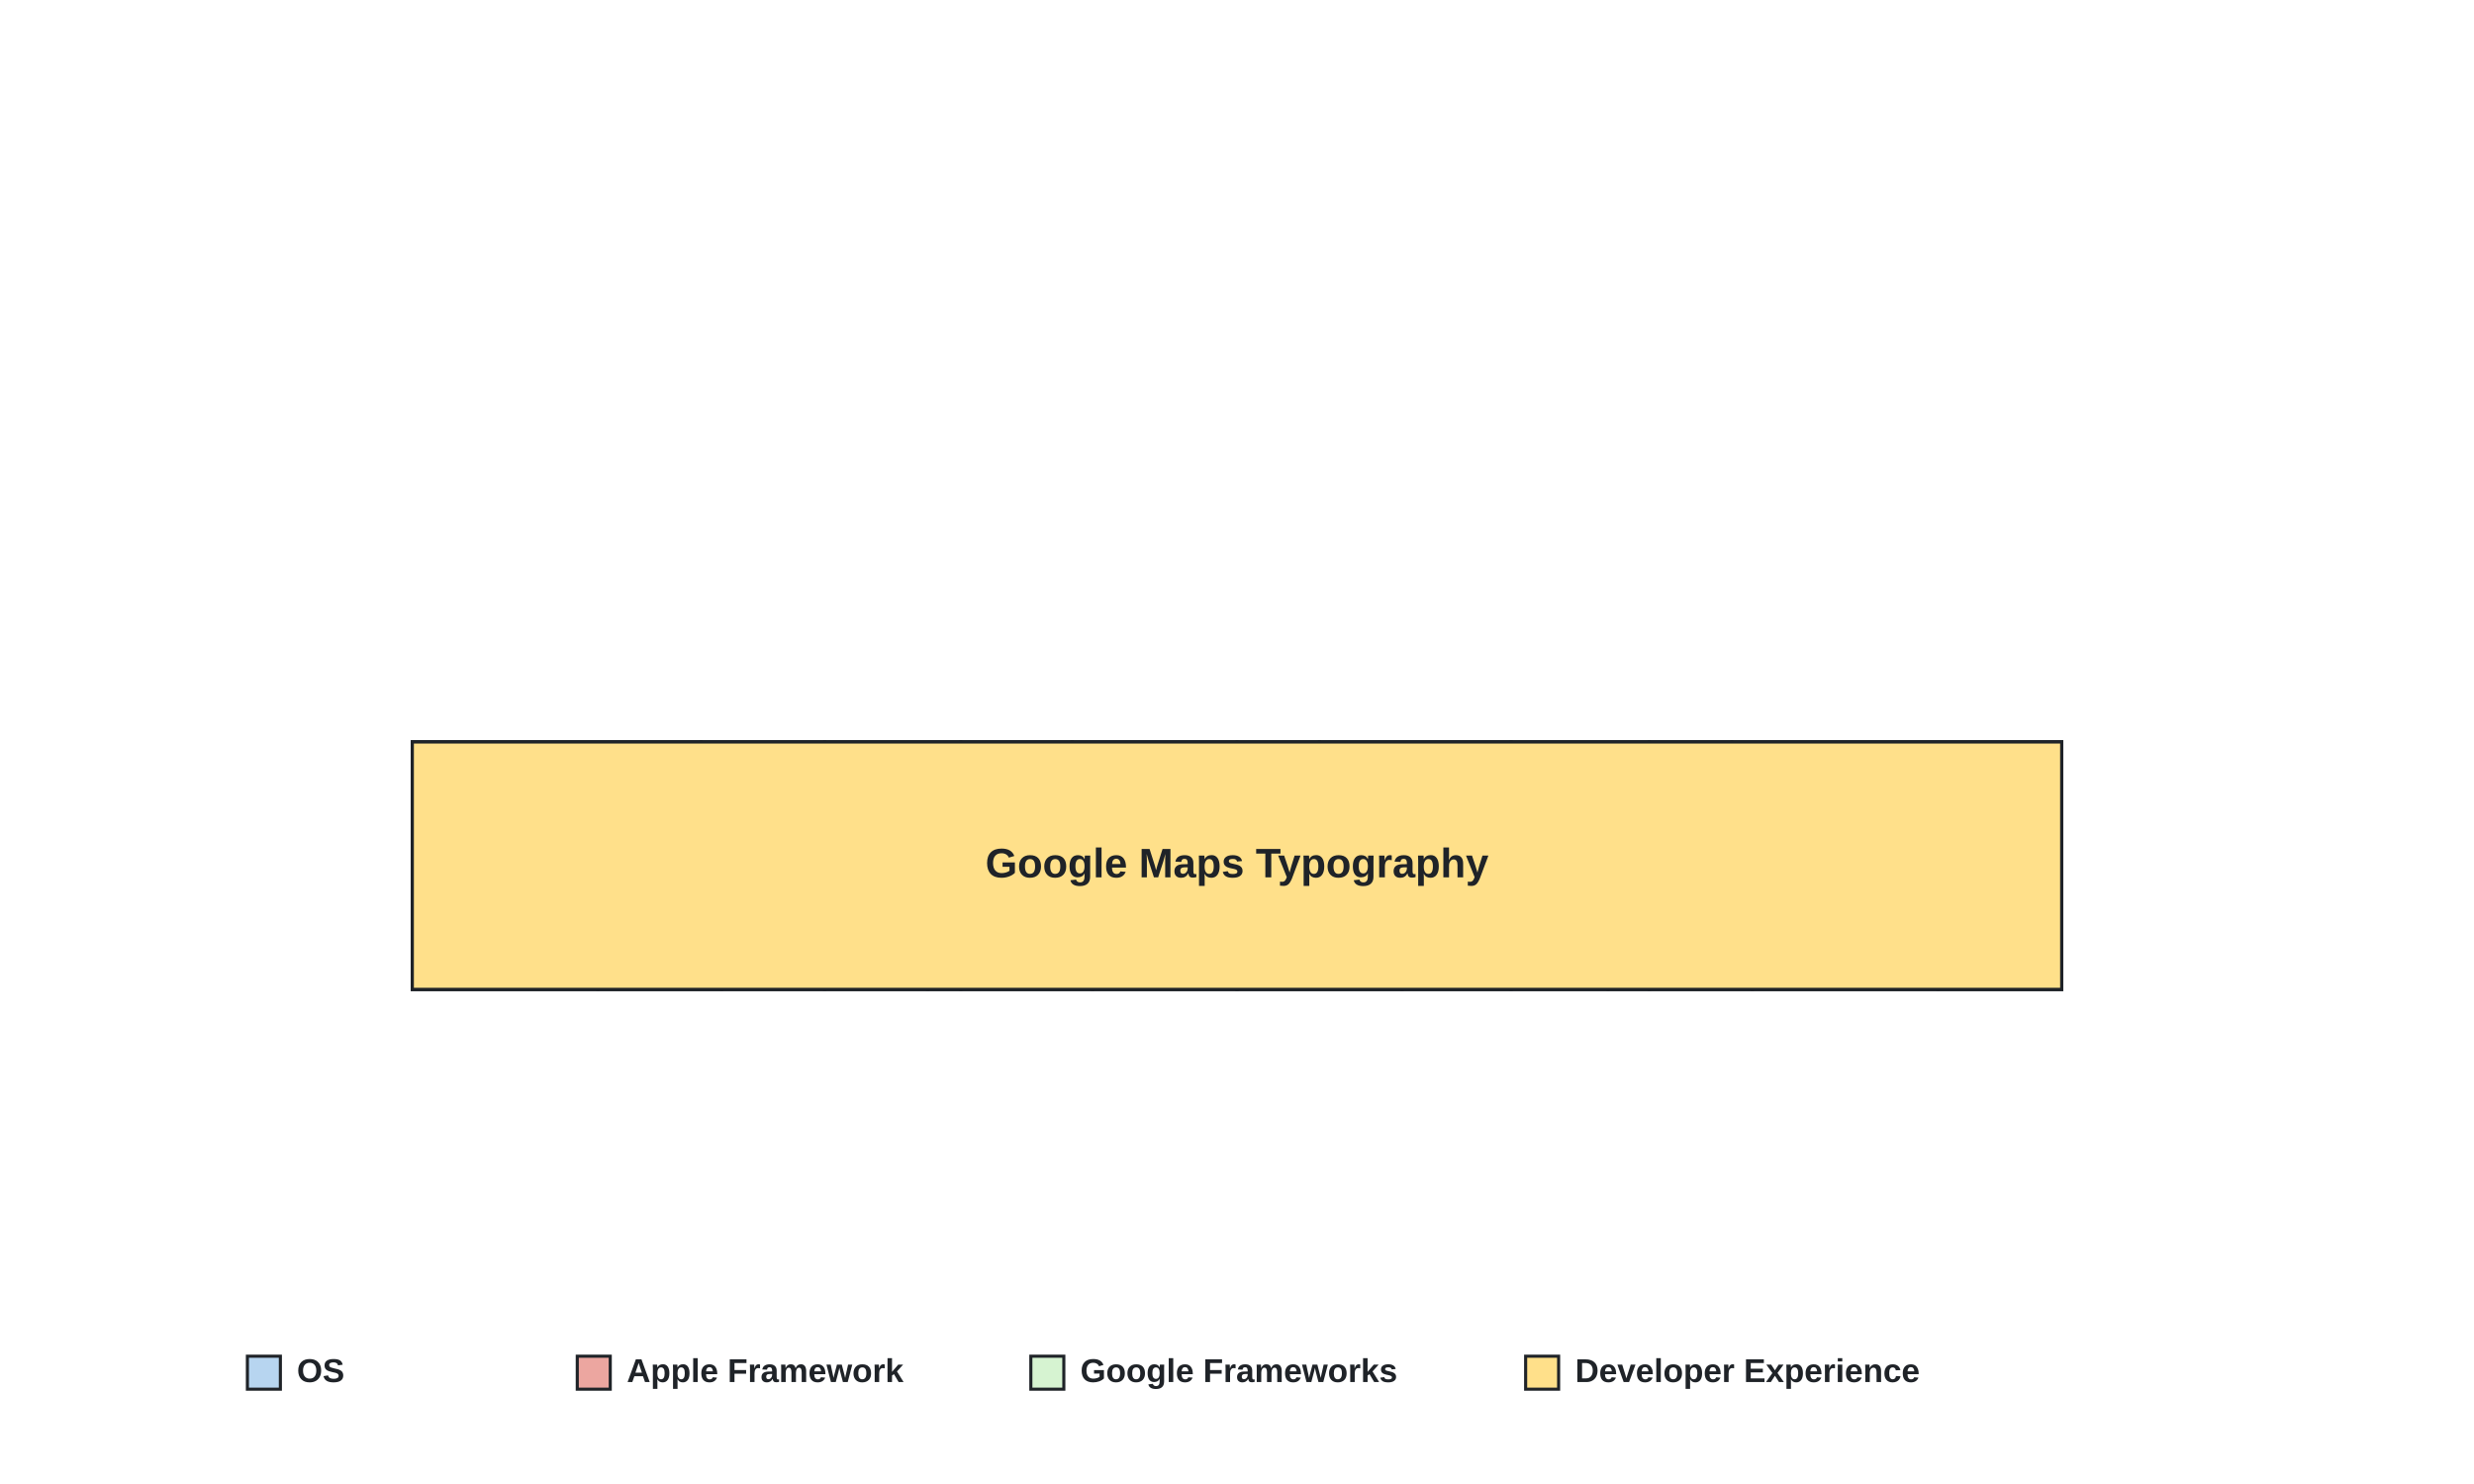
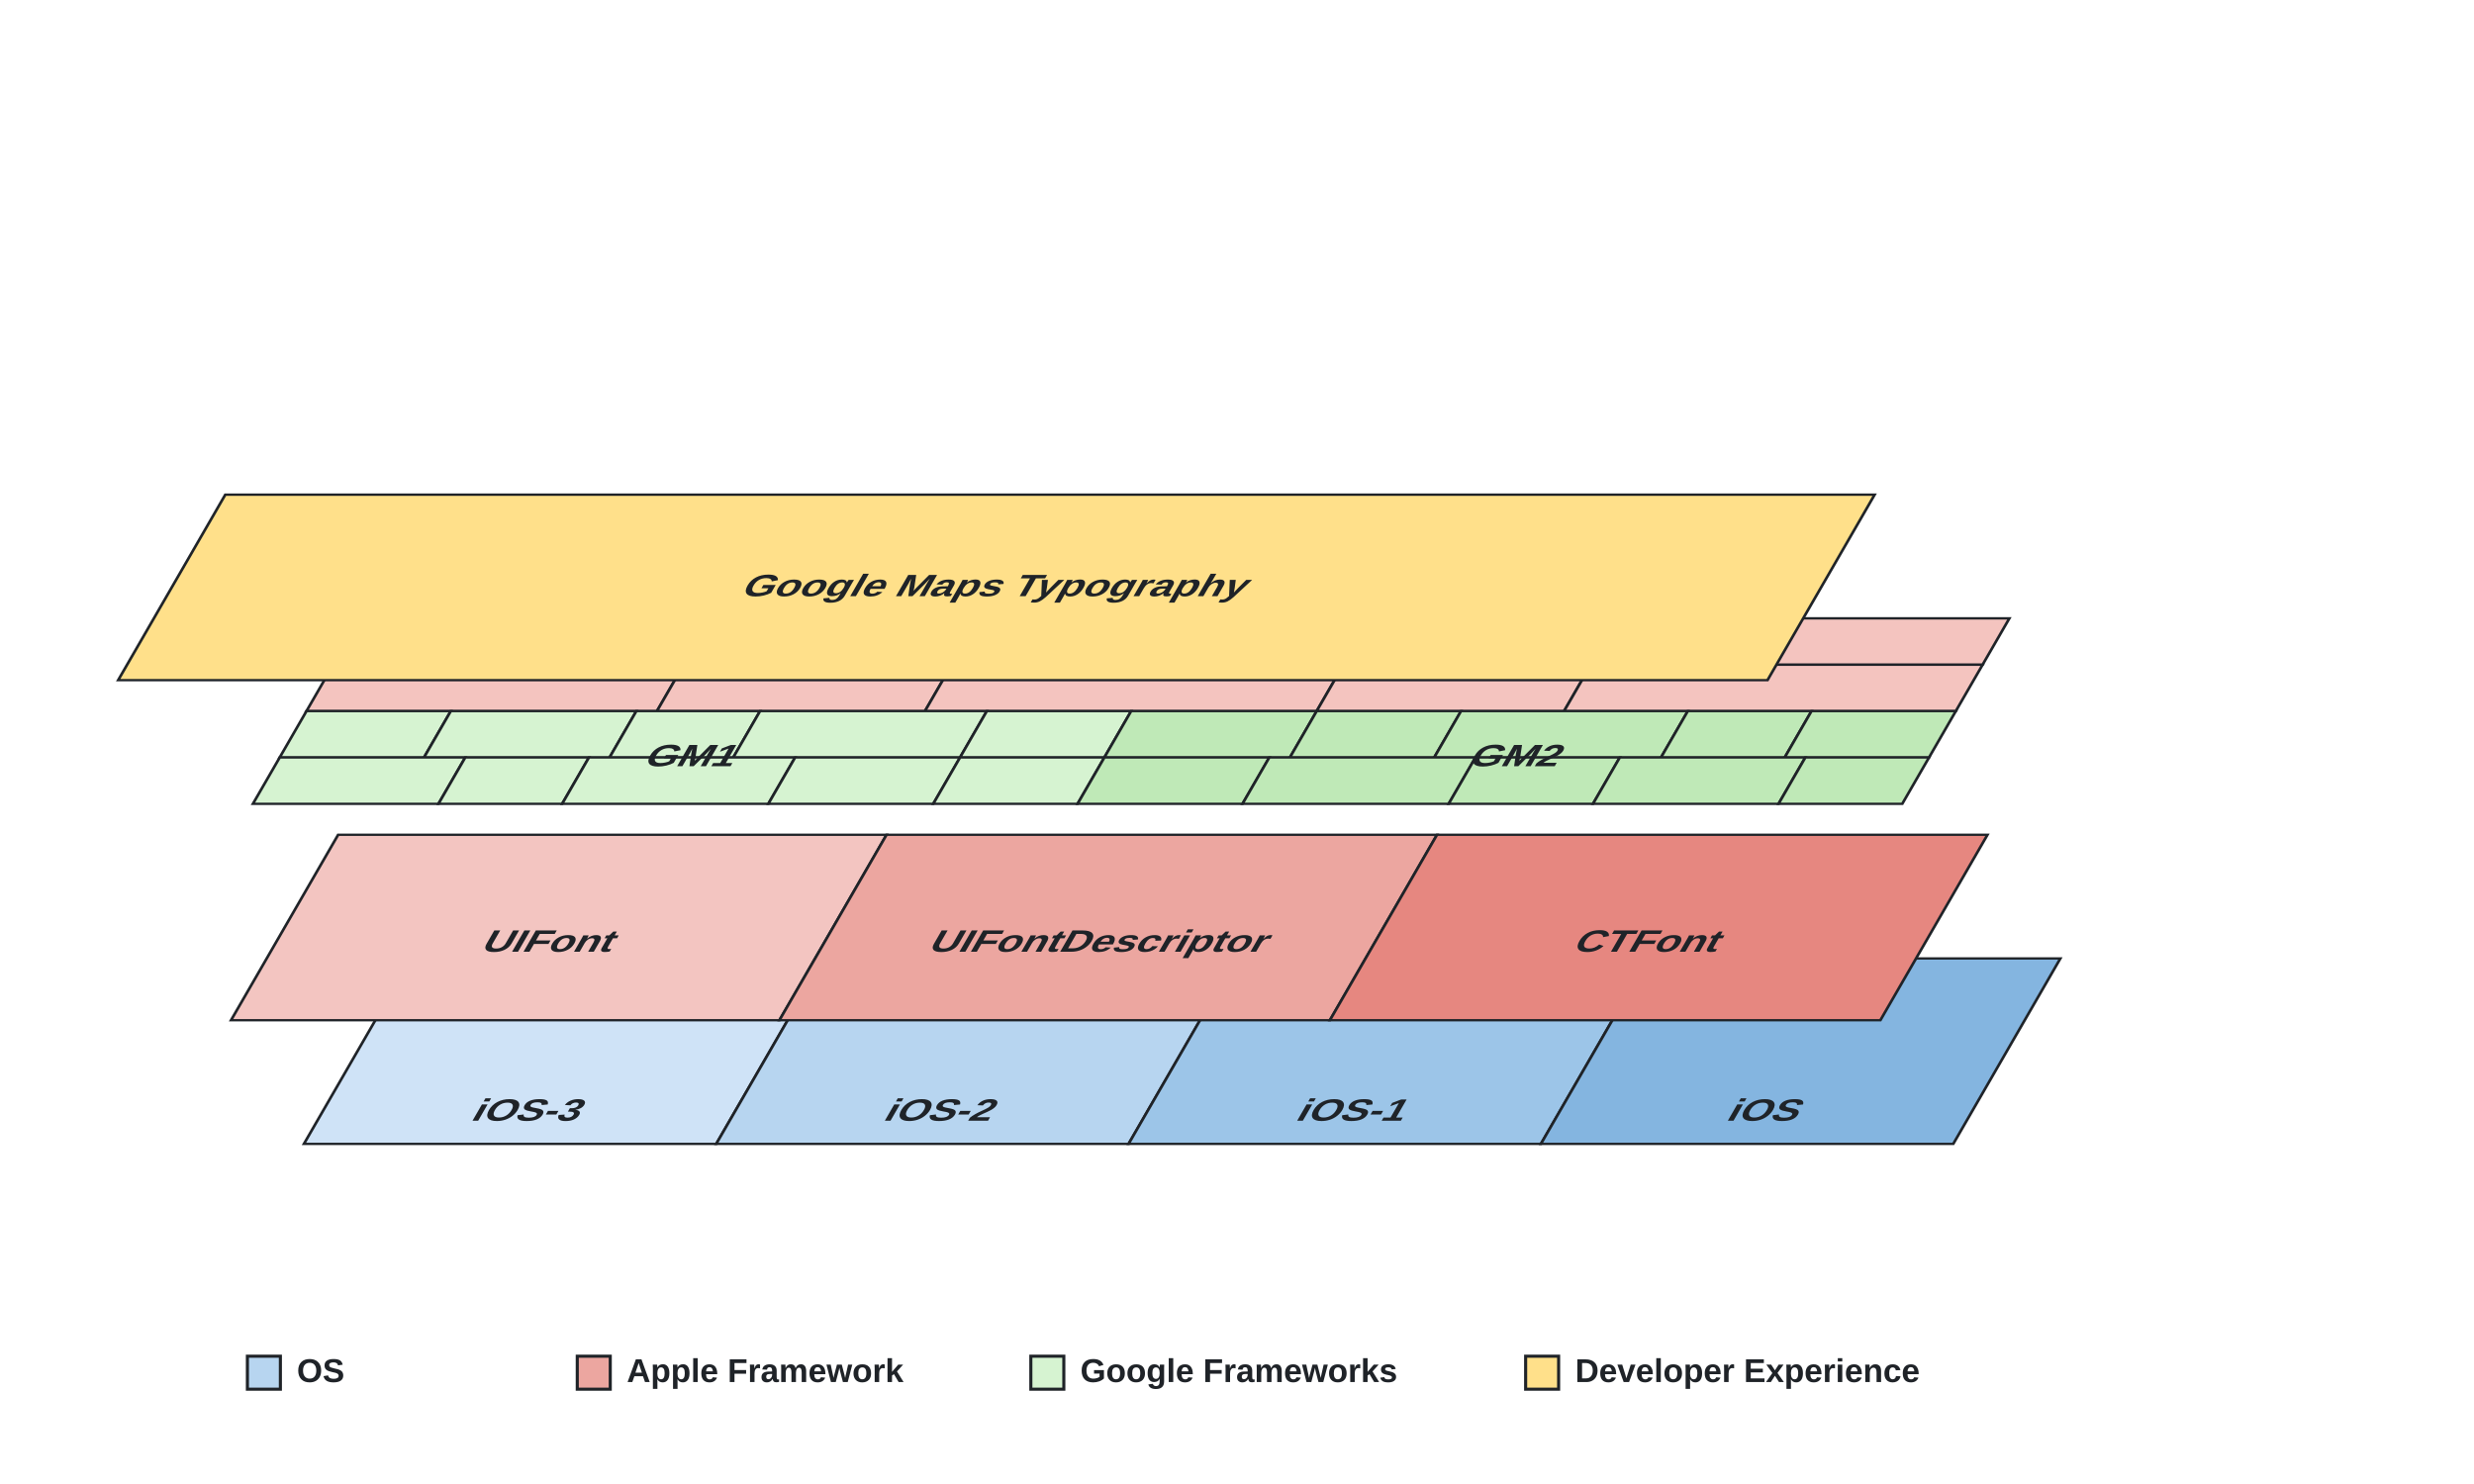
<svg xmlns="http://www.w3.org/2000/svg" width="1200" height="720" viewBox="0 0 1200 720">
  <style>
    .label { font-family: "Helvetica Neue", Arial, sans-serif; font-size: 20px; fill: #1f2328; font-weight: 700; }
    .label-small { font-family: "Helvetica Neue", Arial, sans-serif; font-size: 16px; fill: #1f2328; font-weight: 700; }
    .os-1 { fill: #cfe3f7; }
    .os-2 { fill: #b7d5f0; }
    .os-3 { fill: #9cc5e8; }
    .os-4 { fill: #84b5e0; }
    .framework-1 { fill: #f3c5c1; }
    .framework-2 { fill: #eca6a0; }
    .framework-3 { fill: #e68780; }
    .gm1 { fill: #d6f3d1; }
    .gm2 { fill: #bfe9b7; }
    .unknown { fill: #f4c4bf; }
    .api { fill: #f2e2c7; }
    .top { fill: #ffe08a; }
    .tile { stroke: #1f2328; stroke-width: 1.5; }
  </style>
  <rect width="1200" height="720" fill="none" />
-   <g transform="translate(600 360)">
-     <g id="tilt">
-       <animateTransform attributeName="transform" type="skewX" values="0;-30;0" keyTimes="0;0.5;1" dur="8s" repeatCount="indefinite" />
-       <animateTransform attributeName="transform" type="scale" values="1 1;1 0.75;1 1" keyTimes="0;0.5;1" dur="8s" repeatCount="indefinite" additive="sum" />
+   <g transform="translate(680 360)">
+     <g id="tilt" transform="skewX(-30) scale(1 0.75)">
      <g transform="translate(-600 -420)">
-         <g>
-           <animateTransform attributeName="transform" type="translate" values="0 0;-20 140;0 0" keyTimes="0;0.5;1" dur="8s" repeatCount="indefinite" />
+         <g transform="translate(-20 140)">
          <rect class="os-1 tile" x="200" y="420" width="200" height="120" />
          <rect class="os-2 tile" x="400" y="420" width="200" height="120" />
          <rect class="os-3 tile" x="600" y="420" width="200" height="120" />
          <rect class="os-4 tile" x="800" y="420" width="200" height="120" />
          <text class="label" x="300" y="525" text-anchor="middle" dominant-baseline="alphabetic">iOS-3</text>
          <text class="label" x="500" y="525" text-anchor="middle" dominant-baseline="alphabetic">iOS-2</text>
          <text class="label" x="700" y="525" text-anchor="middle" dominant-baseline="alphabetic">iOS-1</text>
          <text class="label" x="900" y="525" text-anchor="middle" dominant-baseline="alphabetic">iOS</text>
        </g>
-         <g>
-           <animateTransform attributeName="transform" type="translate" values="0 0;-90 60;0 0" keyTimes="0;0.5;1" dur="8s" repeatCount="indefinite" />
+         <g transform="translate(-90 60)">
          <rect class="framework-1 tile" x="200" y="420" width="266" height="120" />
          <rect class="framework-2 tile" x="466" y="420" width="267" height="120" />
          <rect class="framework-3 tile" x="733" y="420" width="267" height="120" />
          <text class="label" x="333" y="490" text-anchor="middle" dominant-baseline="middle">UIFont</text>
          <text class="label" x="600" y="490" text-anchor="middle" dominant-baseline="middle">UIFontDescriptor</text>
          <text class="label" x="866" y="490" text-anchor="middle" dominant-baseline="middle">CTFont</text>
        </g>
-         <g>
-           <animateTransform attributeName="transform" type="translate" values="0 0;-140 -80;0 0" keyTimes="0;0.5;1" dur="8s" repeatCount="indefinite" />
+         <g transform="translate(-140 -80)">
          <rect class="unknown tile" x="200" y="420" width="140" height="30" />
          <rect class="unknown tile" x="340" y="420" width="180" height="30" />
          <rect class="unknown tile" x="520" y="420" width="120" height="30" />
          <rect class="unknown tile" x="640" y="420" width="200" height="30" />
          <rect class="unknown tile" x="840" y="420" width="160" height="30" />
          <rect class="unknown tile" x="200" y="450" width="170" height="30" />
          <rect class="unknown tile" x="370" y="450" width="130" height="30" />
          <rect class="unknown tile" x="500" y="450" width="190" height="30" />
          <rect class="unknown tile" x="690" y="450" width="120" height="30" />
          <rect class="unknown tile" x="810" y="450" width="190" height="30" />
          <rect class="unknown tile" x="200" y="480" width="220" height="0" />
          <rect class="unknown tile" x="420" y="480" width="0" height="0" />
          <text class="label" x="600" y="450" text-anchor="middle" dominant-baseline="middle">?</text>
          <rect class="gm1 tile" x="200" y="480" width="70" height="30" />
          <rect class="gm1 tile" x="270" y="480" width="90" height="30" />
          <rect class="gm1 tile" x="360" y="480" width="60" height="30" />
          <rect class="gm1 tile" x="420" y="480" width="110" height="30" />
          <rect class="gm1 tile" x="530" y="480" width="70" height="30" />
          <rect class="gm1 tile" x="200" y="510" width="90" height="30" />
          <rect class="gm1 tile" x="290" y="510" width="60" height="30" />
          <rect class="gm1 tile" x="350" y="510" width="100" height="30" />
          <rect class="gm1 tile" x="450" y="510" width="80" height="30" />
          <rect class="gm1 tile" x="530" y="510" width="70" height="30" />
          <rect class="gm1 tile" x="200" y="540" width="120" height="0" />
          <rect class="gm1 tile" x="320" y="540" width="0" height="0" />
          <text class="label" x="400" y="510" text-anchor="middle" dominant-baseline="middle">GM1</text>
          <rect class="gm2 tile" x="600" y="480" width="90" height="30" />
          <rect class="gm2 tile" x="690" y="480" width="70" height="30" />
          <rect class="gm2 tile" x="760" y="480" width="110" height="30" />
          <rect class="gm2 tile" x="870" y="480" width="60" height="30" />
          <rect class="gm2 tile" x="930" y="480" width="70" height="30" />
          <rect class="gm2 tile" x="600" y="510" width="80" height="30" />
          <rect class="gm2 tile" x="680" y="510" width="100" height="30" />
          <rect class="gm2 tile" x="780" y="510" width="70" height="30" />
          <rect class="gm2 tile" x="850" y="510" width="90" height="30" />
          <rect class="gm2 tile" x="940" y="510" width="60" height="30" />
          <rect class="gm2 tile" x="600" y="540" width="120" height="0" />
          <rect class="gm2 tile" x="720" y="540" width="0" height="0" />
          <text class="label" x="800" y="510" text-anchor="middle" dominant-baseline="middle">GM2</text>
        </g>
-         <g>
-           <animateTransform attributeName="transform" type="translate" values="0 0;-240 -160;0 0" keyTimes="0;0.5;1" dur="8s" repeatCount="indefinite" />
-           <rect class="top tile" x="200" y="420" width="800" height="120" opacity="1">
-             <animate attributeName="opacity" values="1;0;1" keyTimes="0;0.6;1" dur="8s" repeatCount="indefinite" />
-           </rect>
+         <g transform="translate(-240 -160)">
+           <rect class="top tile" x="200" y="420" width="800" height="120" opacity="1" />
          <text class="label" x="600" y="480" text-anchor="middle" dominant-baseline="middle">Google Maps Typography</text>
        </g>
      </g>
    </g>
  </g>
  <g transform="translate(120 658)">
    <g transform="translate(0 0)">
      <rect class="os-2 tile" x="0" y="0" width="16" height="16" />
      <text class="label-small" x="24" y="8" dominant-baseline="middle">OS</text>
    </g>
    <g transform="translate(160 0)">
      <rect class="framework-2 tile" x="0" y="0" width="16" height="16" />
      <text class="label-small" x="24" y="8" dominant-baseline="middle">Apple Framework</text>
    </g>
    <g transform="translate(380 0)">
      <rect class="gm1 tile" x="0" y="0" width="16" height="16" />
      <text class="label-small" x="24" y="8" dominant-baseline="middle">Google Frameworks</text>
    </g>
    <g transform="translate(620 0)">
      <rect class="top tile" x="0" y="0" width="16" height="16" />
      <text class="label-small" x="24" y="8" dominant-baseline="middle">Developer Experience</text>
    </g>
  </g>
</svg>
